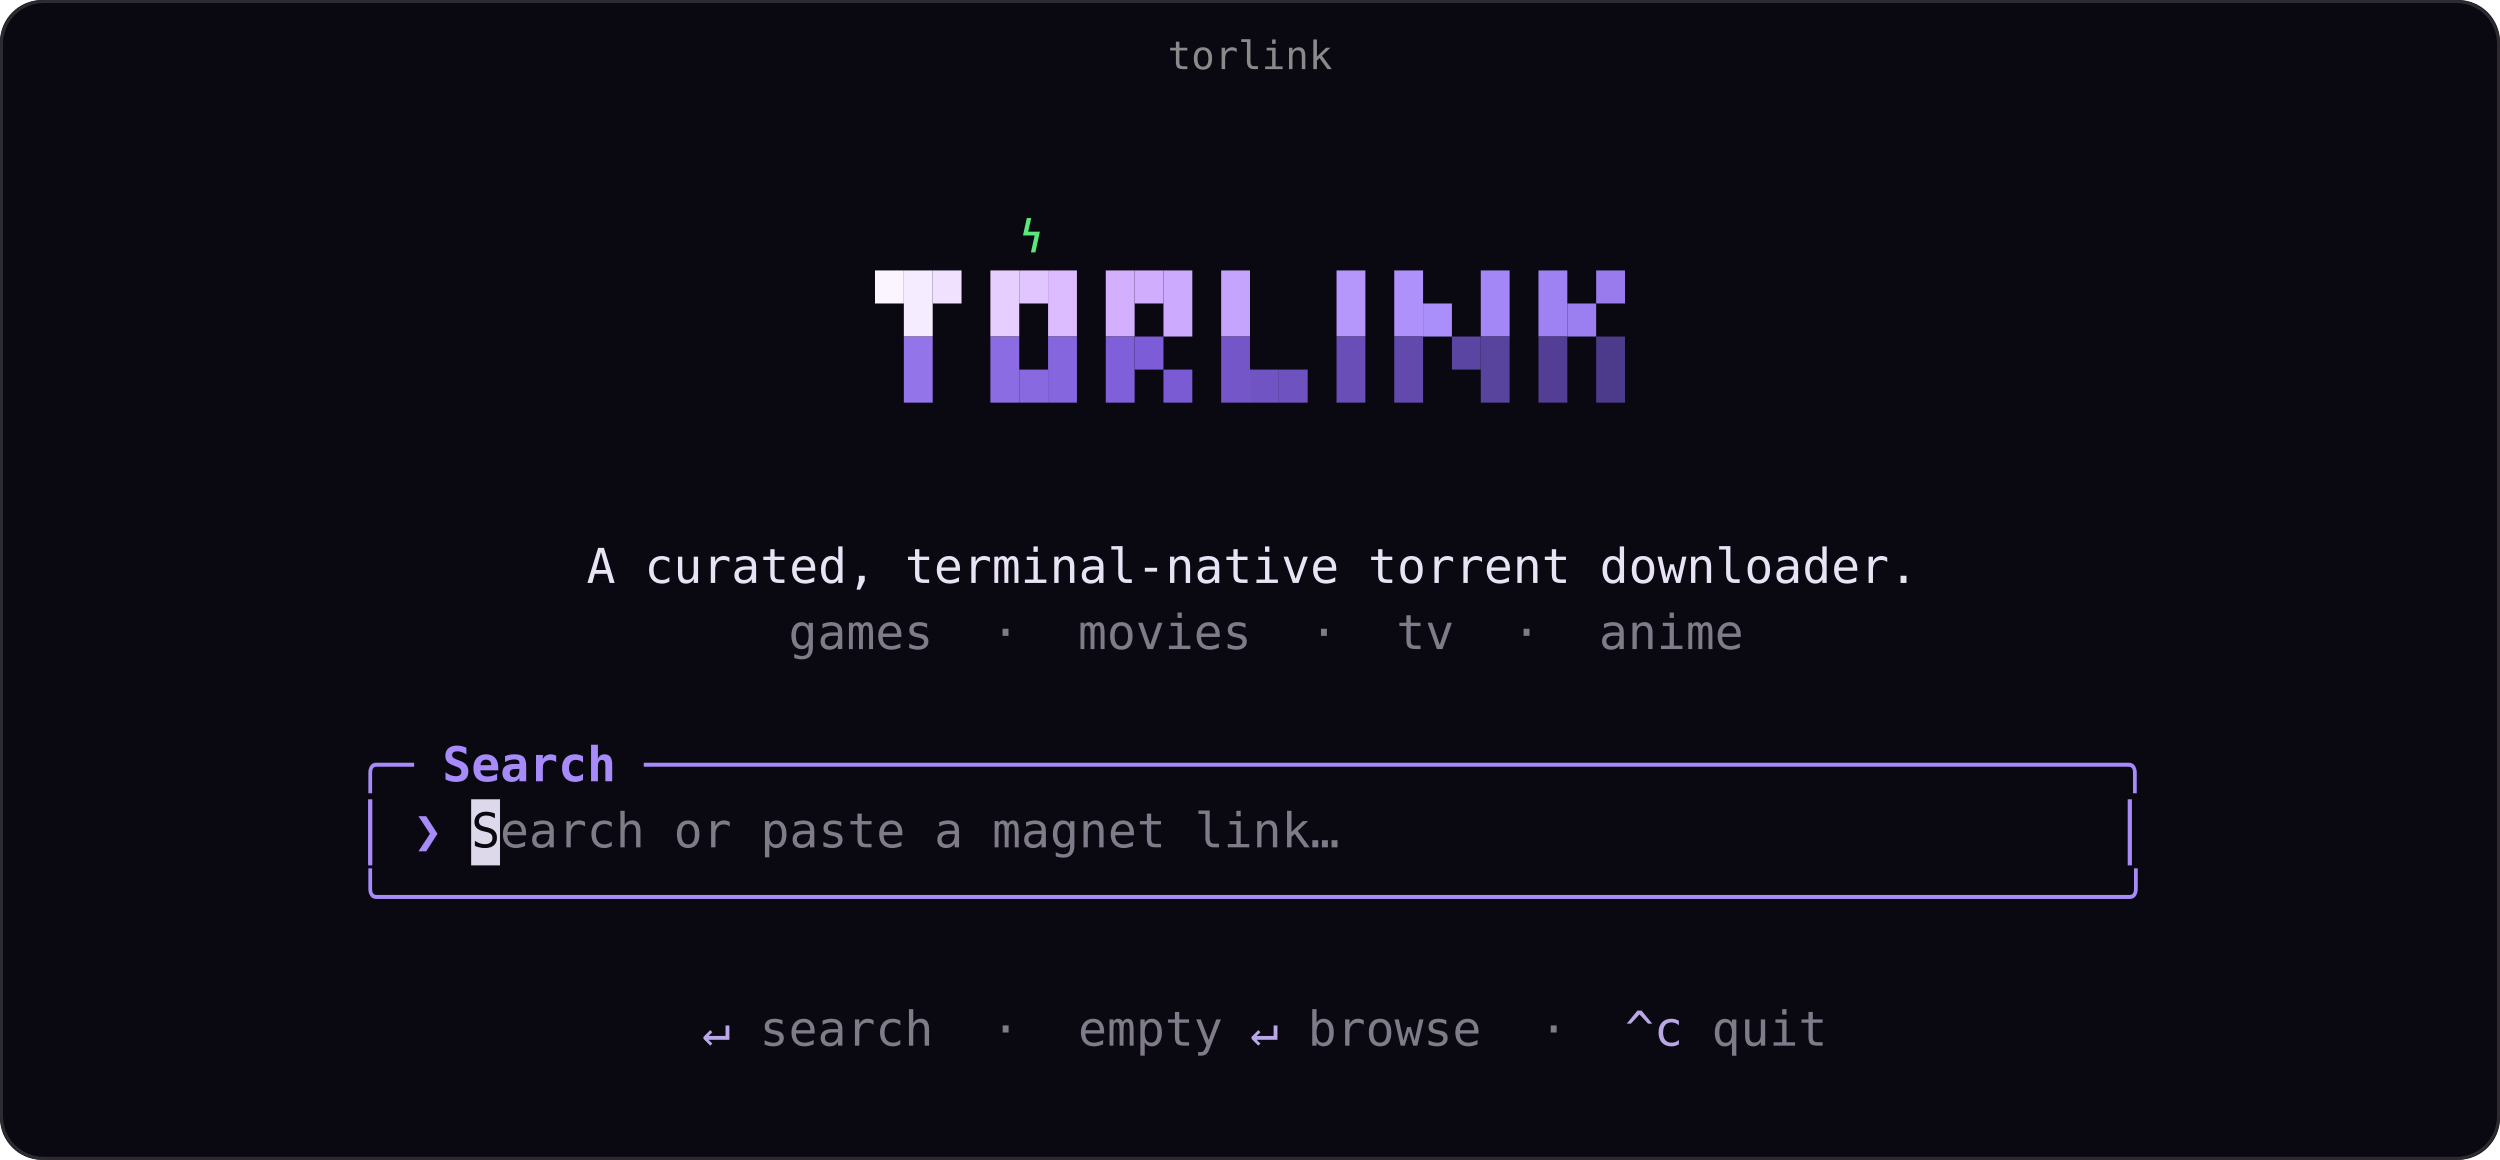
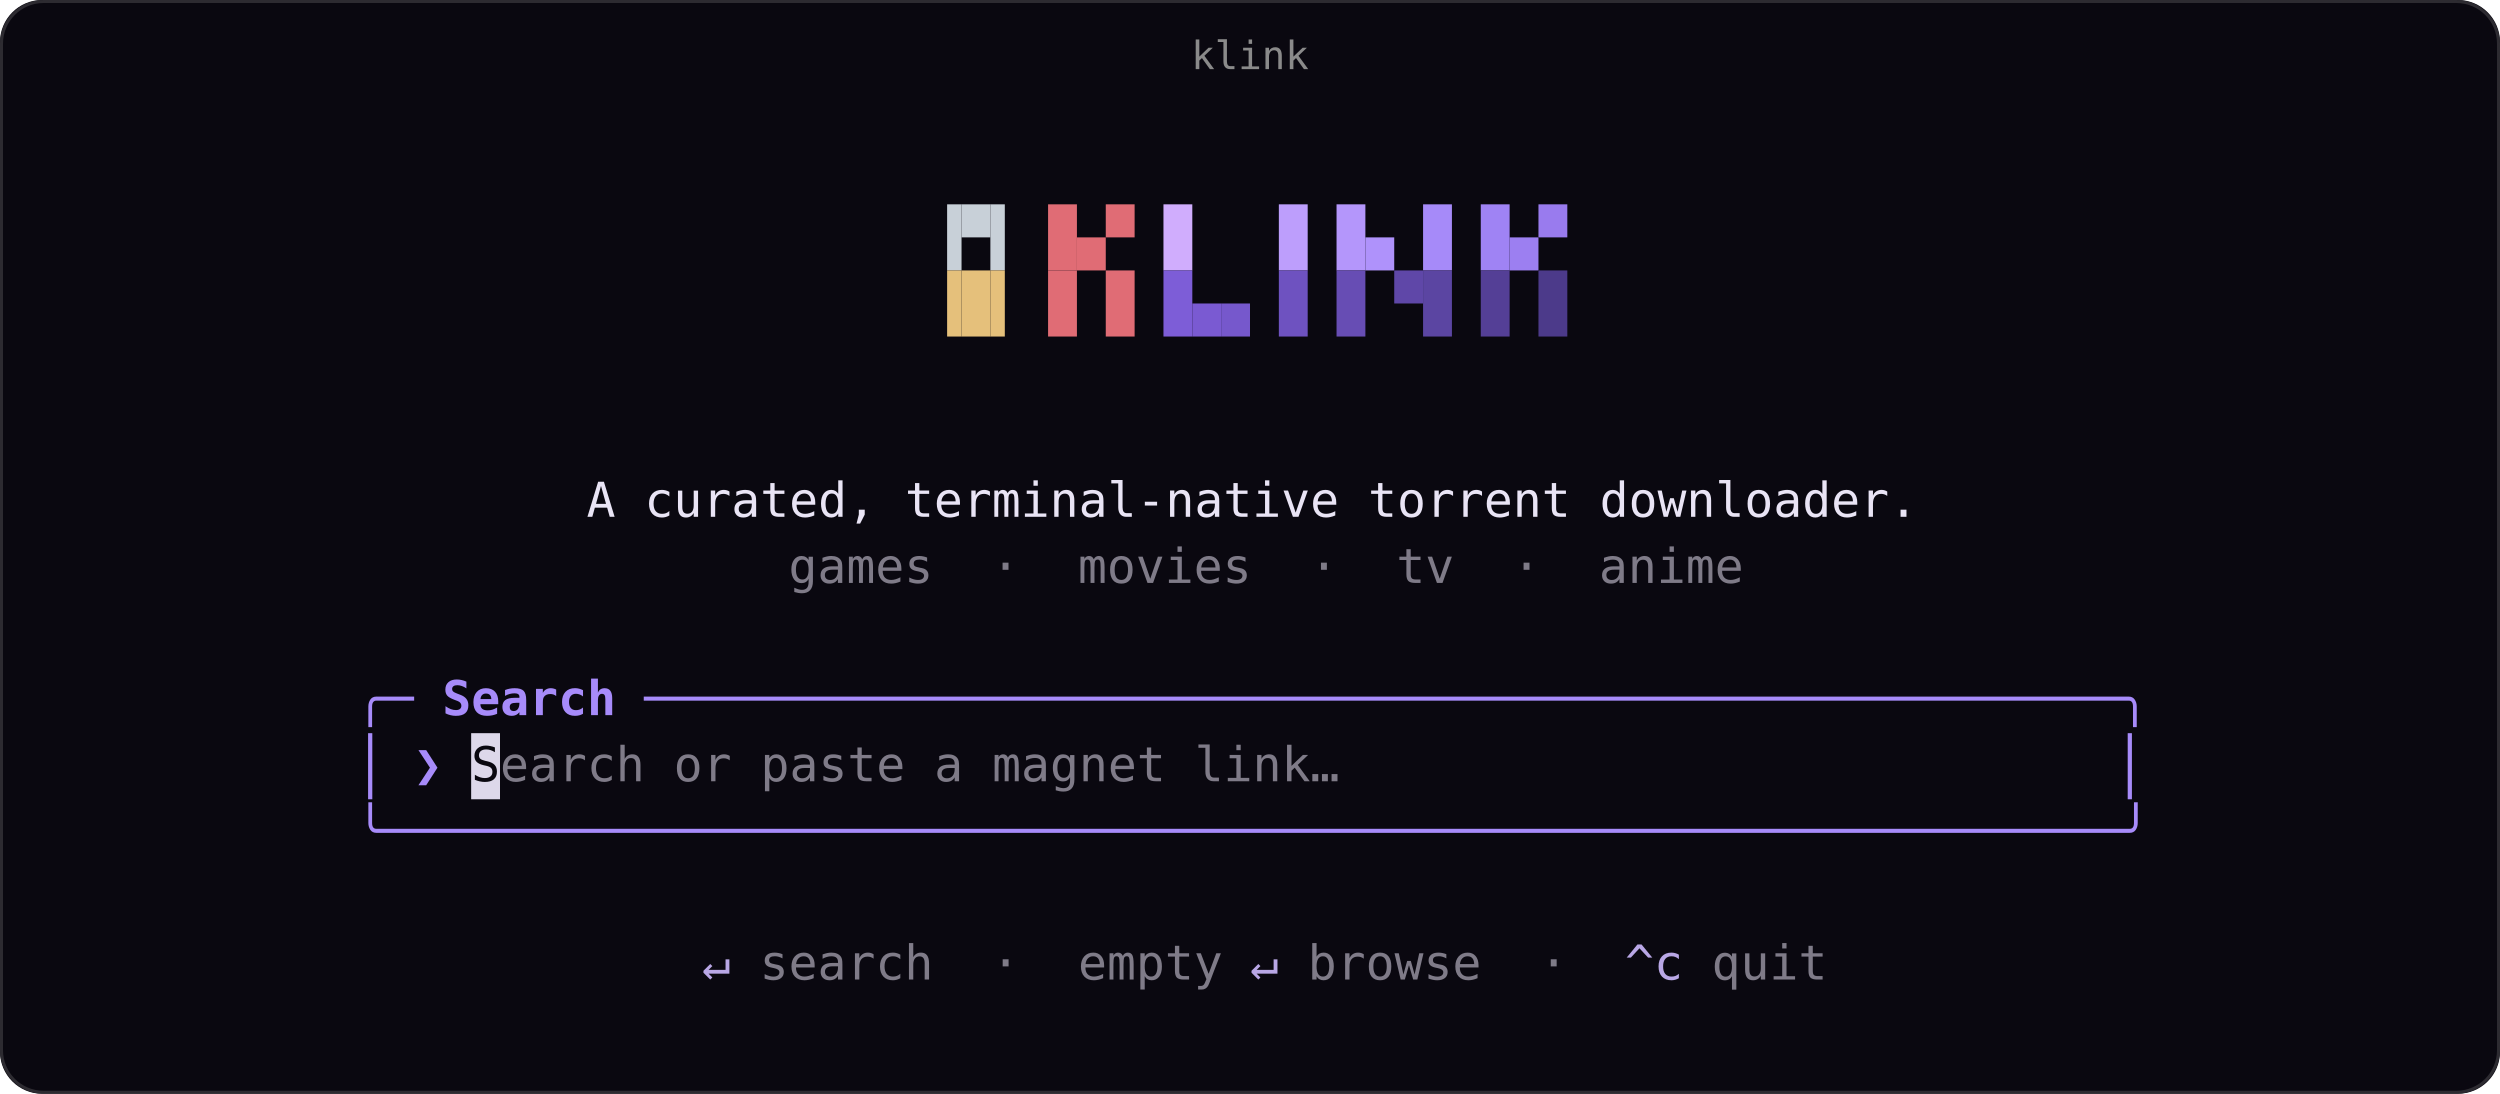
- <svg xmlns="http://www.w3.org/2000/svg" width="832" height="386" viewBox="0 0 832 386" style="max-width: 832px; width: 100%; height: auto;" role="img">
+ <svg xmlns="http://www.w3.org/2000/svg" width="832" height="364" viewBox="0 0 832 364" style="max-width: 832px; width: 100%; height: auto;" role="img">
  <rect width="100%" height="100%" rx="14" fill="#0a0810" />
-   <rect x="0.5" y="0.5" width="831" height="385" rx="14" fill="none" stroke="#2d2b31" stroke-width="1" />
-   <text x="416" y="23" text-anchor="middle" font-family="ui-monospace, &quot;Cascadia Mono&quot;, &quot;SF Mono&quot;, Menlo, Consolas, &quot;DejaVu Sans Mono&quot;, monospace" font-size="13" fill="#8a8a8a">torlink</text>
+   <rect x="0.5" y="0.5" width="831" height="363" rx="14" fill="none" stroke="#2d2b31" stroke-width="1" />
+   <text x="416" y="23" text-anchor="middle" font-family="ui-monospace, &quot;Cascadia Mono&quot;, &quot;SF Mono&quot;, Menlo, Consolas, &quot;DejaVu Sans Mono&quot;, monospace" font-size="13" fill="#8a8a8a">klink</text>
  <g font-family="ui-monospace, &quot;Cascadia Mono&quot;, &quot;SF Mono&quot;, Menlo, Consolas, &quot;DejaVu Sans Mono&quot;, monospace" font-size="16" fill="#ddd8ea">
-     <text x="339.2" y="84" textLength="9.6" lengthAdjust="spacingAndGlyphs" xml:space="preserve" fill="#5ae87a" font-weight="600">𐓏</text>
-     <rect x="291.2" y="90" width="9.6" height="11" fill="#faf5ff" />
-     <rect x="300.8" y="90" width="9.6" height="22" fill="#f5ecff" />
-     <rect x="310.4" y="90" width="9.6" height="11" fill="#f0e2ff" />
-     <rect x="329.6" y="90" width="9.6" height="22" fill="#e6cffe" />
-     <rect x="339.2" y="90" width="9.6" height="11" fill="#e1c5fe" />
-     <rect x="348.8" y="90" width="9.6" height="22" fill="#dcbcfe" />
-     <rect x="368" y="90" width="9.6" height="22" fill="#d3b0fe" />
-     <rect x="377.6" y="90" width="9.6" height="11" fill="#d0adfd" />
-     <rect x="387.2" y="90" width="9.6" height="22" fill="#ccaafd" />
-     <rect x="406.4" y="90" width="9.6" height="22" fill="#c4a4fc" />
-     <rect x="444.8" y="90" width="9.6" height="22" fill="#b597fb" />
-     <rect x="464" y="90" width="9.6" height="22" fill="#ae91fb" />
-     <rect x="473.6" y="101" width="9.6" height="11" fill="#aa8efa" />
-     <rect x="492.8" y="90" width="9.6" height="22" fill="#a487f7" />
-     <rect x="512" y="90" width="9.6" height="22" fill="#9e81f3" />
-     <rect x="521.6" y="101" width="9.6" height="11" fill="#9b7ef0" />
-     <rect x="531.2" y="90" width="9.6" height="11" fill="#997bee" />
-     <rect x="300.8" y="112" width="9.6" height="22" fill="#9375e9" />
-     <rect x="329.6" y="112" width="9.6" height="22" fill="#8b6ce2" />
-     <rect x="339.2" y="123" width="9.6" height="11" fill="#8869e0" />
-     <rect x="348.8" y="112" width="9.6" height="22" fill="#8566de" />
-     <rect x="368" y="112" width="9.6" height="22" fill="#8060d9" />
-     <rect x="377.6" y="112" width="9.6" height="11" fill="#7d5dd7" />
-     <rect x="387.2" y="123" width="9.6" height="11" fill="#7a5bd3" />
-     <rect x="406.4" y="112" width="9.6" height="22" fill="#7456c9" />
-     <rect x="416" y="123" width="9.6" height="11" fill="#7154c4" />
-     <rect x="425.6" y="123" width="9.6" height="11" fill="#6e52c0" />
-     <rect x="444.8" y="112" width="9.6" height="22" fill="#684eb6" />
-     <rect x="464" y="112" width="9.6" height="22" fill="#6249ac" />
-     <rect x="483.2" y="112" width="9.6" height="11" fill="#5b45a2" />
-     <rect x="492.8" y="112" width="9.6" height="22" fill="#58439d" />
-     <rect x="512" y="112" width="9.6" height="22" fill="#523e94" />
-     <rect x="531.2" y="112" width="9.6" height="22" fill="#4c3a8a" />
-     <text x="195.2" y="194" textLength="441.6" lengthAdjust="spacingAndGlyphs" xml:space="preserve" fill="#e9e4f5">A curated, terminal-native torrent downloader.</text>
-     <text x="262.4" y="216" textLength="316.8" lengthAdjust="spacingAndGlyphs" xml:space="preserve" fill-opacity="0.55">games  ·  movies  ·  tv  ·  anime</text>
-     <text x="118.4" y="260" textLength="19.2" lengthAdjust="spacingAndGlyphs" xml:space="preserve" fill="#a78bfa">╭─</text>
-     <text x="147.2" y="260" textLength="57.6" lengthAdjust="spacingAndGlyphs" xml:space="preserve" fill="#a78bfa" font-weight="600">Search</text>
-     <text x="214.4" y="260" textLength="499.2" lengthAdjust="spacingAndGlyphs" xml:space="preserve" fill="#a78bfa">───────────────────────────────────────────────────╮</text>
-     <rect x="122.5" y="266" width="1.4" height="22" fill="#a78bfa" />
-     <text x="137.6" y="282" textLength="9.6" lengthAdjust="spacingAndGlyphs" xml:space="preserve" fill="#a78bfa">❯</text>
-     <rect x="156.8" y="266" width="9.6" height="22" fill="#ddd8ea" />
-     <text x="156.8" y="282" textLength="9.6" lengthAdjust="spacingAndGlyphs" xml:space="preserve" fill="#0a0810">S</text>
-     <text x="166.4" y="282" textLength="278.4" lengthAdjust="spacingAndGlyphs" xml:space="preserve" fill-opacity="0.55">earch or paste a magnet link…</text>
-     <rect x="708.1" y="266" width="1.4" height="22" fill="#a78bfa" />
-     <text x="118.4" y="304" textLength="595.2" lengthAdjust="spacingAndGlyphs" xml:space="preserve" fill="#a78bfa">╰────────────────────────────────────────────────────────────╯</text>
-     <text x="233.6" y="348" textLength="9.6" lengthAdjust="spacingAndGlyphs" xml:space="preserve" fill="#b9a7e6">↵</text>
-     <text x="252.8" y="348" textLength="153.6" lengthAdjust="spacingAndGlyphs" xml:space="preserve" fill-opacity="0.55">search  ·  empty</text>
-     <text x="416" y="348" textLength="9.6" lengthAdjust="spacingAndGlyphs" xml:space="preserve" fill="#b9a7e6">↵</text>
-     <text x="435.2" y="348" textLength="86.4" lengthAdjust="spacingAndGlyphs" xml:space="preserve" fill-opacity="0.55">browse  ·</text>
-     <text x="540.8" y="348" textLength="19.2" lengthAdjust="spacingAndGlyphs" xml:space="preserve" fill="#b9a7e6">^c</text>
-     <text x="569.6" y="348" textLength="38.4" lengthAdjust="spacingAndGlyphs" xml:space="preserve" fill-opacity="0.55">quit</text>
+     <rect x="315.2" y="68" width="4.8" height="22" fill="#c8d0d8" />
+     <rect x="320" y="68" width="9.6" height="11" fill="#c8d0d8" />
+     <rect x="329.6" y="68" width="4.8" height="22" fill="#c8d0d8" />
+     <rect x="348.8" y="68" width="9.6" height="22" fill="#e06c75" />
+     <rect x="358.4" y="79" width="9.6" height="11" fill="#e06c75" />
+     <rect x="368" y="68" width="9.6" height="11" fill="#e06c75" />
+     <rect x="387.2" y="68" width="9.6" height="22" fill="#d0adfd" />
+     <rect x="425.6" y="68" width="9.6" height="22" fill="#bd9efc" />
+     <rect x="444.8" y="68" width="9.6" height="22" fill="#b496fb" />
+     <rect x="454.4" y="79" width="9.6" height="11" fill="#af92fb" />
+     <rect x="473.6" y="68" width="9.6" height="22" fill="#a68af9" />
+     <rect x="492.8" y="68" width="9.6" height="22" fill="#9f83f4" />
+     <rect x="502.4" y="79" width="9.6" height="11" fill="#9c7ff1" />
+     <rect x="512" y="68" width="9.6" height="11" fill="#997bee" />
+     <rect x="315.2" y="90" width="4.8" height="22" fill="#e5c07b" />
+     <rect x="320" y="90" width="9.6" height="22" fill="#e5c07b" />
+     <rect x="329.6" y="90" width="4.8" height="22" fill="#e5c07b" />
+     <rect x="348.8" y="90" width="9.6" height="22" fill="#e06c75" />
+     <rect x="368" y="90" width="9.6" height="22" fill="#e06c75" />
+     <rect x="387.2" y="90" width="9.6" height="22" fill="#7d5dd7" />
+     <rect x="396.8" y="101" width="9.6" height="11" fill="#7a5ad2" />
+     <rect x="406.4" y="101" width="9.6" height="11" fill="#7658cc" />
+     <rect x="425.6" y="90" width="9.6" height="22" fill="#6e52c0" />
+     <rect x="444.8" y="90" width="9.6" height="22" fill="#674db4" />
+     <rect x="464" y="90" width="9.6" height="11" fill="#5f47a8" />
+     <rect x="473.6" y="90" width="9.6" height="22" fill="#5b45a2" />
+     <rect x="492.8" y="90" width="9.6" height="22" fill="#543f96" />
+     <rect x="512" y="90" width="9.6" height="22" fill="#4c3a8a" />
+     <text x="195.2" y="172" textLength="441.6" lengthAdjust="spacingAndGlyphs" xml:space="preserve" fill="#e9e4f5">A curated, terminal-native torrent downloader.</text>
+     <text x="262.4" y="194" textLength="316.8" lengthAdjust="spacingAndGlyphs" xml:space="preserve" fill-opacity="0.55">games  ·  movies  ·  tv  ·  anime</text>
+     <text x="118.4" y="238" textLength="19.2" lengthAdjust="spacingAndGlyphs" xml:space="preserve" fill="#a78bfa">╭─</text>
+     <text x="147.2" y="238" textLength="57.6" lengthAdjust="spacingAndGlyphs" xml:space="preserve" fill="#a78bfa" font-weight="600">Search</text>
+     <text x="214.4" y="238" textLength="499.2" lengthAdjust="spacingAndGlyphs" xml:space="preserve" fill="#a78bfa">───────────────────────────────────────────────────╮</text>
+     <rect x="122.5" y="244" width="1.4" height="22" fill="#a78bfa" />
+     <text x="137.6" y="260" textLength="9.6" lengthAdjust="spacingAndGlyphs" xml:space="preserve" fill="#a78bfa">❯</text>
+     <rect x="156.8" y="244" width="9.6" height="22" fill="#ddd8ea" />
+     <text x="156.8" y="260" textLength="9.6" lengthAdjust="spacingAndGlyphs" xml:space="preserve" fill="#0a0810">S</text>
+     <text x="166.4" y="260" textLength="278.4" lengthAdjust="spacingAndGlyphs" xml:space="preserve" fill-opacity="0.55">earch or paste a magnet link…</text>
+     <rect x="708.1" y="244" width="1.4" height="22" fill="#a78bfa" />
+     <text x="118.4" y="282" textLength="595.2" lengthAdjust="spacingAndGlyphs" xml:space="preserve" fill="#a78bfa">╰────────────────────────────────────────────────────────────╯</text>
+     <text x="233.6" y="326" textLength="9.6" lengthAdjust="spacingAndGlyphs" xml:space="preserve" fill="#b9a7e6">↵</text>
+     <text x="252.8" y="326" textLength="153.6" lengthAdjust="spacingAndGlyphs" xml:space="preserve" fill-opacity="0.55">search  ·  empty</text>
+     <text x="416" y="326" textLength="9.6" lengthAdjust="spacingAndGlyphs" xml:space="preserve" fill="#b9a7e6">↵</text>
+     <text x="435.2" y="326" textLength="86.4" lengthAdjust="spacingAndGlyphs" xml:space="preserve" fill-opacity="0.55">browse  ·</text>
+     <text x="540.8" y="326" textLength="19.2" lengthAdjust="spacingAndGlyphs" xml:space="preserve" fill="#b9a7e6">^c</text>
+     <text x="569.6" y="326" textLength="38.4" lengthAdjust="spacingAndGlyphs" xml:space="preserve" fill-opacity="0.55">quit</text>
  </g>
</svg>
